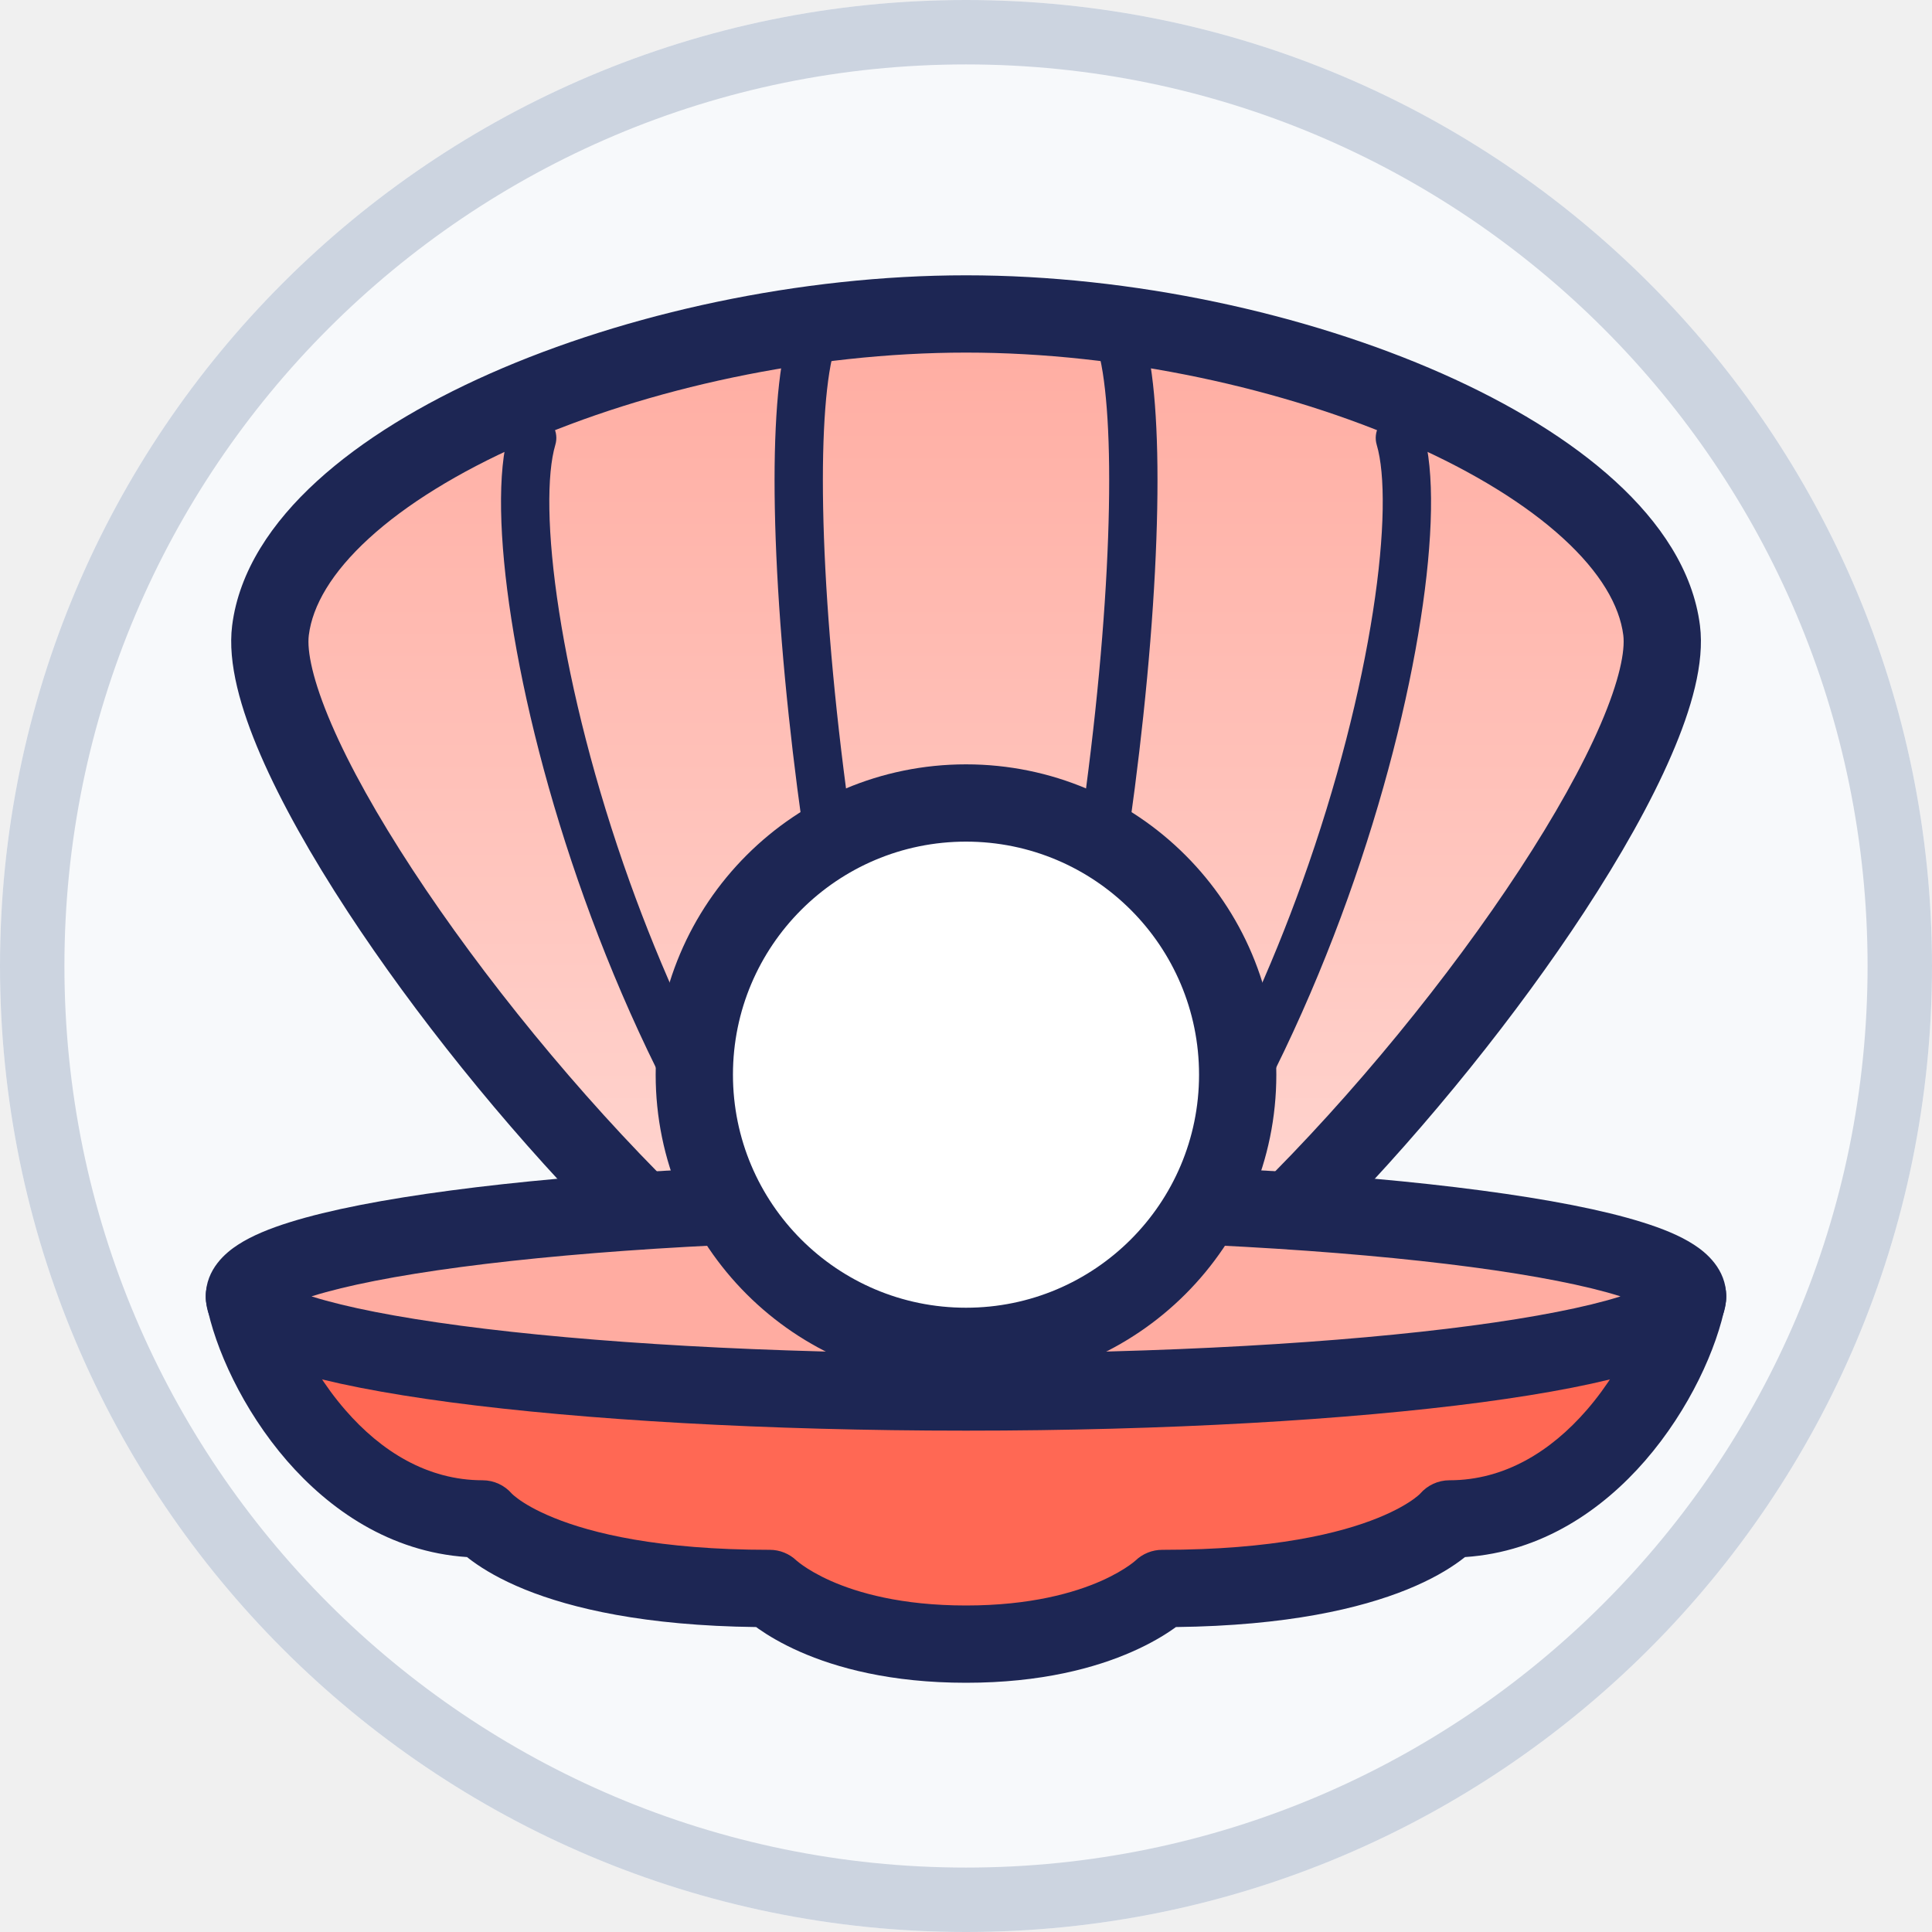
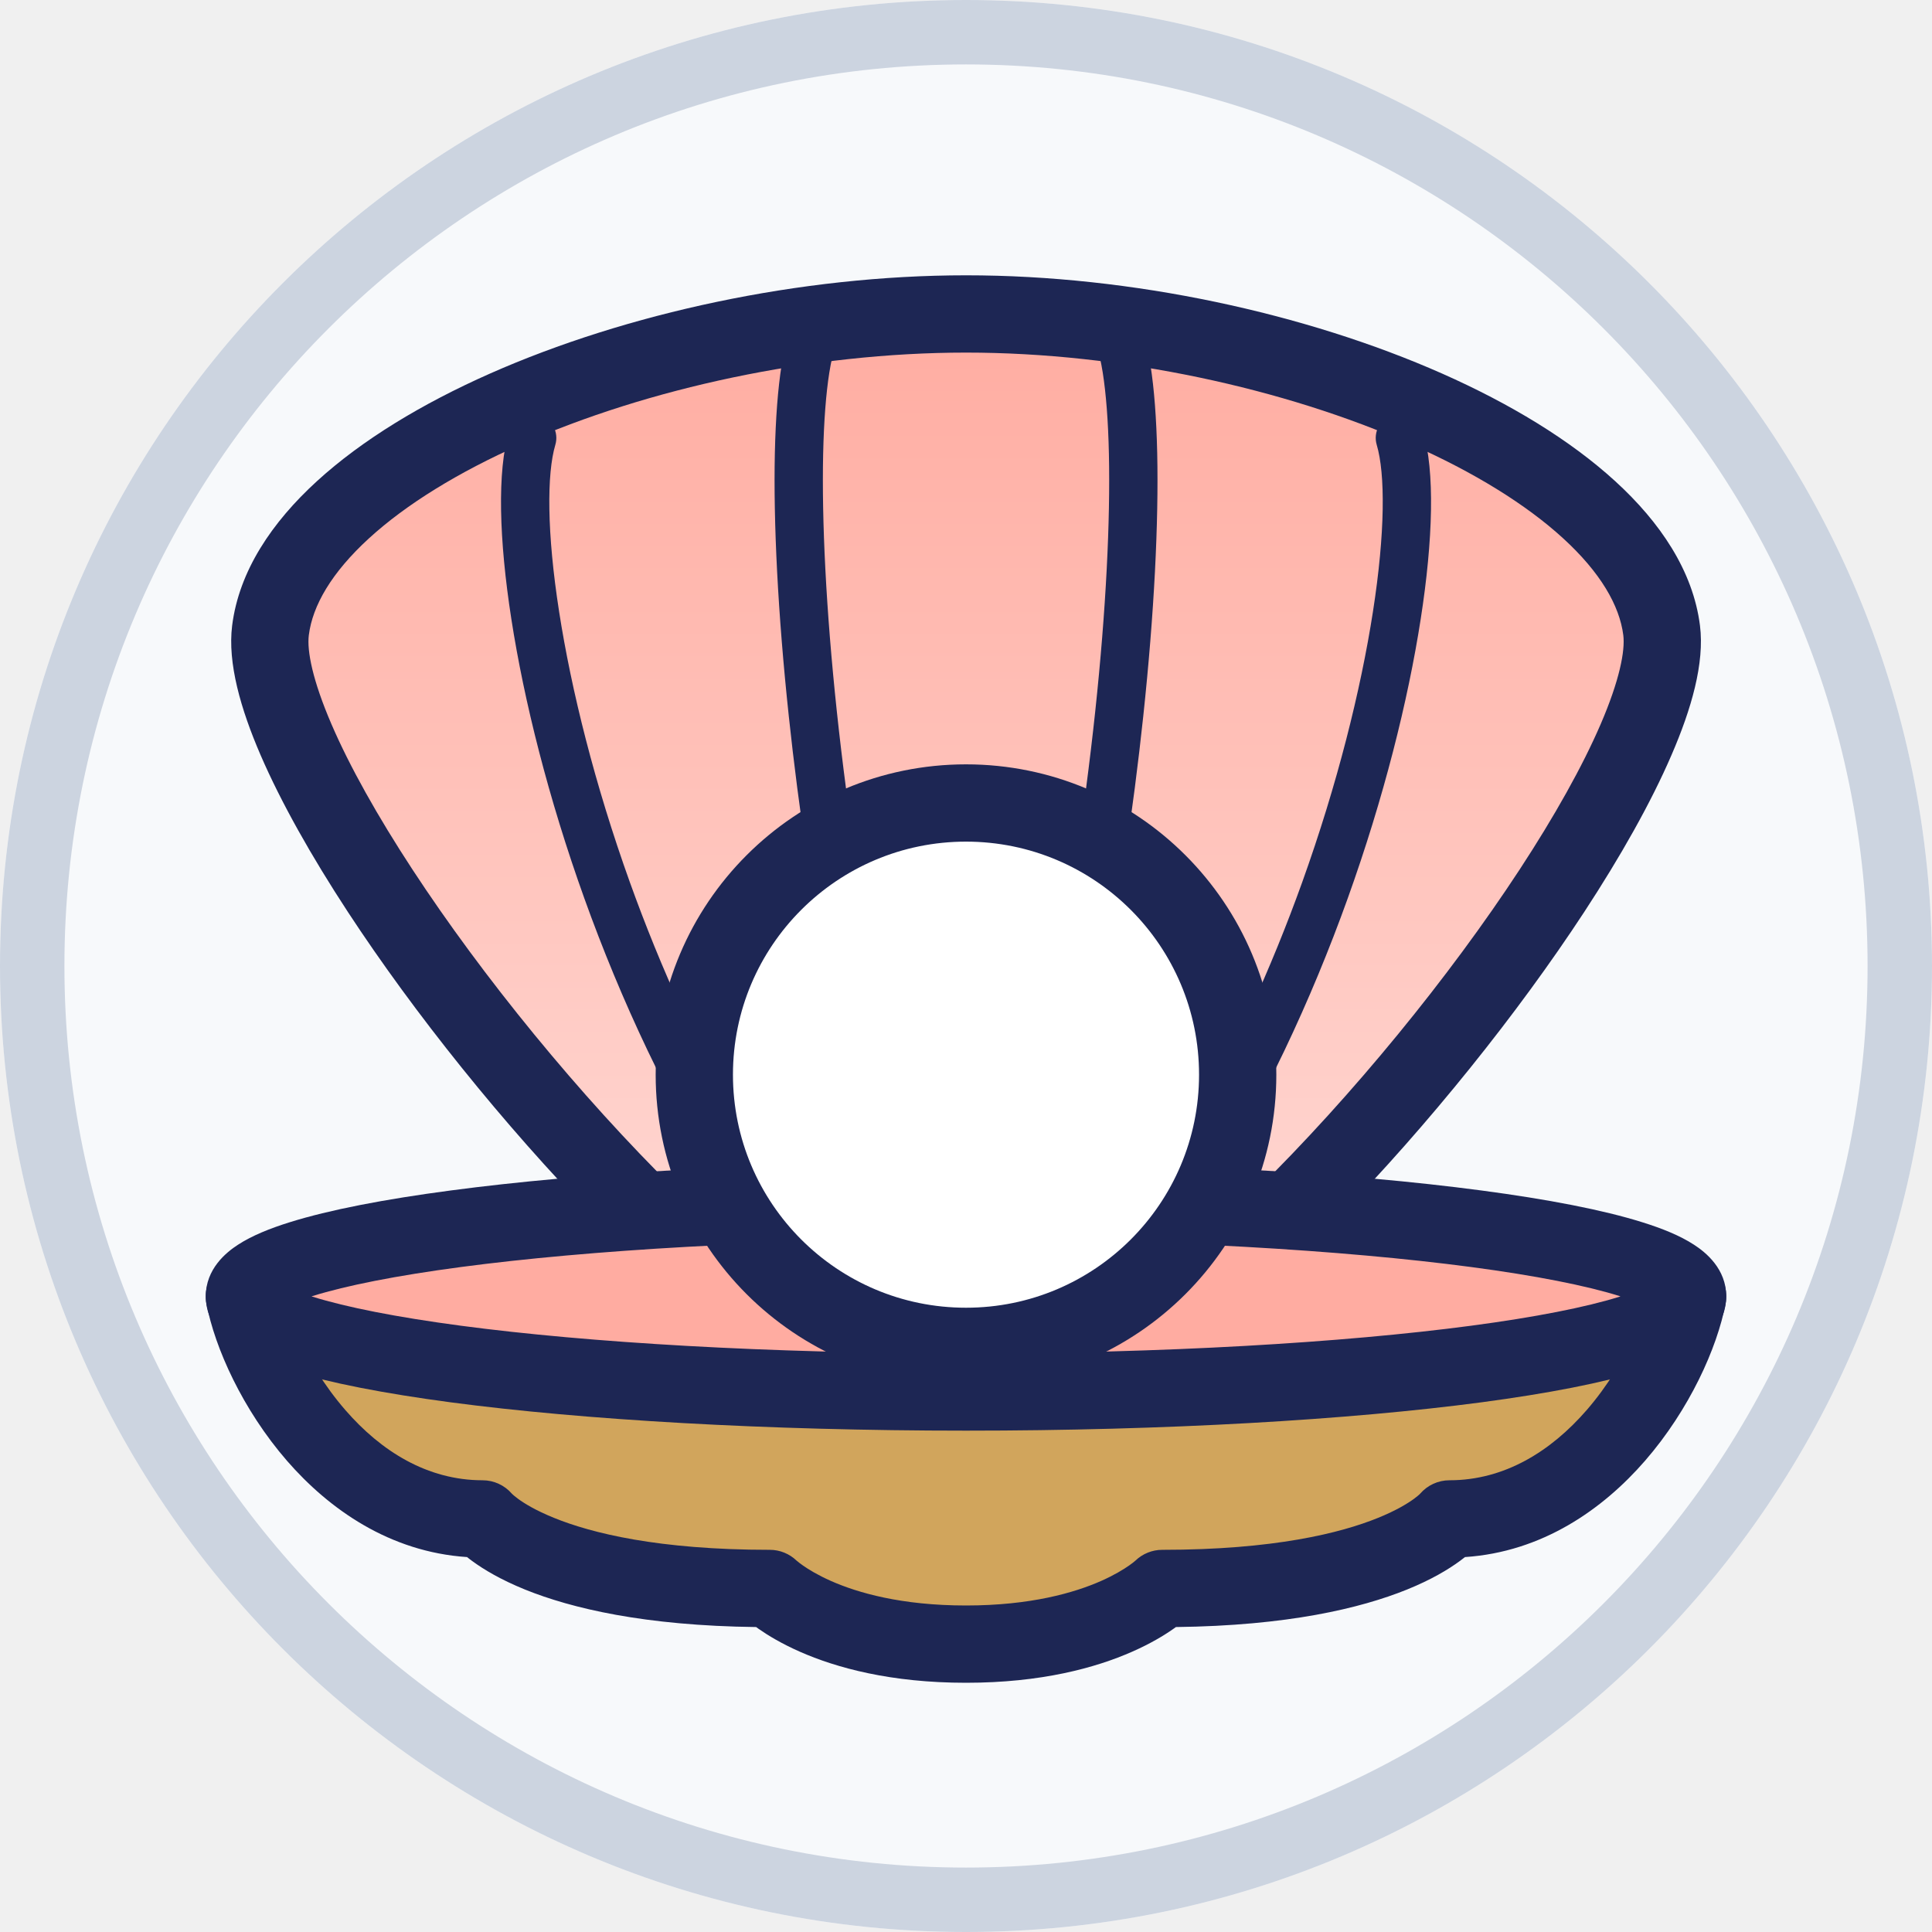
<svg xmlns="http://www.w3.org/2000/svg" width="32" height="32" viewBox="0 0 32 32" fill="none">
  <path d="M32 16C32 24.837 24.837 32 16 32C7.163 32 0 24.837 0 16C0 7.163 7.163 0 16 0C24.837 0 32 7.163 32 16Z" fill="#F7F9FB" />
  <path fill-rule="evenodd" clip-rule="evenodd" d="M16 30.933C24.247 30.933 30.933 24.247 30.933 16C30.933 7.753 24.247 1.067 16 1.067C7.753 1.067 1.067 7.753 1.067 16C1.067 24.247 7.753 30.933 16 30.933ZM16 32C24.837 32 32 24.837 32 16C32 7.163 24.837 0 16 0C7.163 0 0 7.163 0 16C0 24.837 7.163 32 16 32Z" fill="#CCD4E0" />
  <path fill-rule="evenodd" clip-rule="evenodd" d="M16.001 5.2C10.679 5.2 4.831 7.646 4.48 10.442C4.259 12.205 7.456 16.932 10.758 20.184C9.581 21.271 9.069 22.607 9.012 23.488H15.975C15.984 23.488 15.992 23.488 16.001 23.488C16.01 23.488 16.018 23.488 16.027 23.488H22.99C22.933 22.607 22.421 21.271 21.245 20.184C24.546 16.932 27.744 12.205 27.522 10.442C27.171 7.646 21.323 5.2 16.001 5.2Z" fill="url(#paint0_linear_294_5496)" />
  <path fill-rule="evenodd" clip-rule="evenodd" d="M6.112 8.916C5.492 9.483 5.176 10.031 5.115 10.521C5.082 10.781 5.178 11.271 5.491 11.997C5.791 12.694 6.253 13.518 6.833 14.404C7.992 16.174 9.588 18.134 11.206 19.728C11.331 19.851 11.4 20.019 11.397 20.194C11.394 20.369 11.32 20.535 11.191 20.654C10.423 21.364 9.983 22.181 9.782 22.848H15.975L15.983 22.848C15.989 22.848 15.995 22.848 16.001 22.848C16.007 22.848 16.012 22.848 16.018 22.848L16.027 22.848H22.22C22.018 22.181 21.579 21.364 20.81 20.654C20.682 20.535 20.607 20.369 20.605 20.194C20.602 20.019 20.671 19.851 20.795 19.728C22.414 18.134 24.01 16.174 25.169 14.404C25.749 13.518 26.21 12.694 26.511 11.997C26.824 11.271 26.919 10.781 26.887 10.521C26.825 10.031 26.51 9.483 25.89 8.916C25.276 8.354 24.411 7.82 23.366 7.358C21.278 6.434 18.574 5.84 16.001 5.84C13.428 5.84 10.723 6.434 8.635 7.358C7.591 7.82 6.726 8.354 6.112 8.916ZM8.117 6.187C10.371 5.19 13.252 4.56 16.001 4.56C18.75 4.56 21.631 5.19 23.885 6.187C25.012 6.686 26.007 7.288 26.754 7.971C27.496 8.649 28.043 9.455 28.157 10.362C28.235 10.984 28.014 11.746 27.686 12.504C27.347 13.291 26.844 14.182 26.24 15.105C25.138 16.787 23.668 18.621 22.143 20.188C23.114 21.283 23.569 22.53 23.628 23.446C23.64 23.623 23.578 23.796 23.457 23.925C23.336 24.055 23.167 24.128 22.99 24.128H16.031C16.025 24.128 16.019 24.128 16.013 24.128C16.009 24.128 16.005 24.128 16.001 24.128C15.991 24.128 15.981 24.128 15.971 24.128H9.012C8.835 24.128 8.666 24.055 8.545 23.925C8.424 23.796 8.362 23.623 8.373 23.446C8.433 22.53 8.888 21.283 9.859 20.188C8.334 18.621 6.864 16.787 5.762 15.105C5.158 14.182 4.655 13.291 4.315 12.504C3.988 11.746 3.767 10.984 3.845 10.362C3.959 9.455 4.506 8.649 5.248 7.971C5.995 7.288 6.99 6.686 8.117 6.187Z" fill="#1D2654" />
  <path fill-rule="evenodd" clip-rule="evenodd" d="M13.816 5.021C13.638 4.891 13.388 4.93 13.257 5.108C13.095 5.33 13.005 5.676 12.946 6.046C12.884 6.437 12.847 6.93 12.834 7.502C12.809 8.648 12.882 10.148 13.065 11.863C13.392 14.932 14.075 18.717 15.203 22.442C13.036 20.402 11.449 17.441 10.433 14.614C9.85 12.99 9.462 11.426 9.261 10.133C9.056 8.819 9.056 7.846 9.198 7.368C9.261 7.156 9.14 6.933 8.928 6.87C8.716 6.808 8.493 6.928 8.431 7.14C8.234 7.804 8.264 8.932 8.47 10.256C8.679 11.603 9.081 13.216 9.68 14.884C10.874 18.208 12.875 21.818 15.762 23.954C15.903 24.058 16.094 24.058 16.235 23.956C16.377 23.853 16.435 23.671 16.38 23.506C15.022 19.431 14.221 15.163 13.86 11.778C13.68 10.086 13.61 8.622 13.634 7.519C13.646 6.967 13.682 6.514 13.736 6.172C13.794 5.808 13.864 5.633 13.903 5.58C14.033 5.402 13.995 5.152 13.816 5.021Z" fill="#1D2654" />
  <path fill-rule="evenodd" clip-rule="evenodd" d="M18.185 5.021C18.363 4.891 18.613 4.93 18.744 5.108C18.906 5.33 18.996 5.676 19.055 6.046C19.117 6.437 19.154 6.93 19.167 7.502C19.192 8.648 19.119 10.148 18.936 11.863C18.609 14.932 17.926 18.717 16.798 22.442C18.965 20.402 20.552 17.441 21.568 14.614C22.151 12.99 22.539 11.426 22.74 10.133C22.945 8.819 22.945 7.846 22.803 7.368C22.74 7.156 22.861 6.933 23.073 6.87C23.285 6.808 23.508 6.928 23.57 7.14C23.767 7.804 23.737 8.932 23.531 10.256C23.322 11.603 22.92 13.216 22.321 14.884C21.127 18.208 19.126 21.818 16.238 23.954C16.098 24.058 15.907 24.058 15.766 23.956C15.624 23.853 15.566 23.671 15.621 23.506C16.979 19.431 17.78 15.163 18.141 11.778C18.321 10.086 18.391 8.622 18.367 7.519C18.355 6.967 18.319 6.514 18.265 6.172C18.207 5.808 18.137 5.633 18.098 5.58C17.968 5.402 18.006 5.152 18.185 5.021Z" fill="#1D2654" />
-   <path d="M7.994 25.159C5.673 25.159 4.28 22.701 4.048 21.472H27.952C27.72 22.701 26.328 25.159 24.007 25.159C24.007 25.159 23.079 26.311 19.249 26.311C19.249 26.311 18.321 27.232 16 27.232C13.68 27.232 12.751 26.311 12.751 26.311C8.922 26.311 7.994 25.159 7.994 25.159Z" fill="#FF6854" />
+   <path d="M7.994 25.159C5.673 25.159 4.28 22.701 4.048 21.472H27.952C27.72 22.701 26.328 25.159 24.007 25.159C24.007 25.159 23.079 26.311 19.249 26.311C19.249 26.311 18.321 27.232 16 27.232C13.68 27.232 12.751 26.311 12.751 26.311C8.922 26.311 7.994 25.159 7.994 25.159Z" fill="#d1a55c" />
  <path fill-rule="evenodd" clip-rule="evenodd" d="M3.555 21.064C3.677 20.917 3.858 20.832 4.048 20.832H27.952C28.143 20.832 28.323 20.917 28.445 21.064C28.567 21.21 28.616 21.404 28.581 21.591C28.443 22.324 27.983 23.348 27.246 24.196C26.549 24.998 25.546 25.705 24.265 25.79C24.239 25.811 24.211 25.832 24.181 25.854C23.989 25.995 23.707 26.165 23.304 26.328C22.532 26.64 21.325 26.927 19.477 26.949C19.463 26.959 19.45 26.968 19.435 26.979C19.28 27.088 19.055 27.224 18.753 27.357C18.148 27.624 17.248 27.872 16 27.872C14.752 27.872 13.852 27.624 13.247 27.357C12.946 27.224 12.721 27.088 12.565 26.979C12.551 26.968 12.537 26.959 12.524 26.949C10.675 26.927 9.468 26.64 8.696 26.328C8.294 26.165 8.011 25.995 7.819 25.854C7.789 25.832 7.761 25.811 7.736 25.79C6.454 25.705 5.452 24.998 4.754 24.196C4.018 23.348 3.558 22.324 3.419 21.591C3.384 21.404 3.434 21.21 3.555 21.064ZM8.478 24.74C8.479 24.742 8.481 24.744 8.484 24.746C8.497 24.758 8.526 24.785 8.578 24.823C8.679 24.898 8.868 25.016 9.177 25.141C9.795 25.392 10.899 25.67 12.751 25.67C12.917 25.67 13.076 25.735 13.195 25.85C13.197 25.851 13.201 25.855 13.208 25.86C13.224 25.874 13.254 25.898 13.3 25.93C13.391 25.994 13.543 26.088 13.764 26.186C14.203 26.38 14.927 26.592 16 26.592C17.073 26.592 17.797 26.38 18.237 26.186C18.457 26.088 18.61 25.994 18.701 25.93C18.746 25.898 18.777 25.874 18.793 25.86C18.797 25.856 18.801 25.853 18.803 25.851C18.804 25.851 18.805 25.85 18.805 25.85C18.924 25.735 19.084 25.67 19.249 25.67C21.101 25.67 22.206 25.392 22.824 25.141C23.132 25.016 23.321 24.898 23.423 24.823C23.474 24.785 23.504 24.758 23.517 24.746C23.519 24.744 23.521 24.742 23.522 24.74C23.644 24.6 23.82 24.518 24.007 24.518C24.922 24.518 25.688 24.037 26.28 23.356C26.627 22.956 26.892 22.512 27.071 22.112H4.929C5.108 22.512 5.373 22.956 5.721 23.356C6.312 24.037 7.078 24.518 7.994 24.518C8.18 24.518 8.357 24.6 8.478 24.74Z" fill="#1D2654" />
  <path d="M27.952 21.472C27.952 22.347 22.601 23.056 16 23.056C9.399 23.056 4.048 22.347 4.048 21.472C4.048 20.597 9.399 19.888 16 19.888C22.601 19.888 27.952 20.597 27.952 21.472Z" fill="#FFACA1" />
  <path fill-rule="evenodd" clip-rule="evenodd" d="M4.595 21.723C4.595 21.723 4.598 21.719 4.606 21.713C4.6 21.72 4.596 21.723 4.595 21.723ZM5.16 21.472C5.166 21.47 5.173 21.468 5.179 21.466C5.732 21.293 6.565 21.128 7.633 20.986C9.76 20.704 12.719 20.528 16 20.528C19.282 20.528 22.24 20.704 24.367 20.986C25.436 21.128 26.269 21.293 26.822 21.466C26.828 21.468 26.834 21.47 26.84 21.472C26.834 21.474 26.828 21.476 26.822 21.478C26.269 21.651 25.436 21.816 24.367 21.958C22.24 22.24 19.282 22.416 16 22.416C12.719 22.416 9.76 22.24 7.633 21.958C6.565 21.816 5.732 21.651 5.179 21.478C5.173 21.476 5.166 21.474 5.16 21.472ZM27.405 21.723C27.405 21.723 27.4 21.72 27.394 21.713C27.402 21.719 27.406 21.723 27.405 21.723ZM27.394 21.231C27.401 21.225 27.405 21.221 27.405 21.221C27.406 21.221 27.402 21.225 27.394 21.231ZM4.606 21.231C4.598 21.225 4.595 21.221 4.595 21.221C4.596 21.221 4.6 21.225 4.606 21.231ZM7.465 19.718C9.663 19.426 12.681 19.248 16 19.248C19.32 19.248 22.337 19.426 24.536 19.718C25.63 19.863 26.548 20.039 27.204 20.245C27.528 20.346 27.827 20.466 28.057 20.616C28.254 20.743 28.592 21.017 28.592 21.472C28.592 21.927 28.254 22.201 28.057 22.328C27.827 22.478 27.528 22.598 27.204 22.699C26.548 22.905 25.63 23.081 24.536 23.227C22.337 23.518 19.32 23.696 16 23.696C12.681 23.696 9.663 23.518 7.465 23.227C6.37 23.081 5.453 22.905 4.796 22.699C4.472 22.598 4.174 22.478 3.943 22.328C3.746 22.201 3.408 21.927 3.408 21.472C3.408 21.017 3.746 20.743 3.943 20.616C4.174 20.466 4.472 20.346 4.796 20.245C5.453 20.039 6.37 19.863 7.465 19.718Z" fill="#1D2654" />
  <path d="M20.5 17.8C20.5 20.285 18.485 22.3 16 22.3C13.515 22.3 11.5 20.285 11.5 17.8C11.5 15.315 13.515 13.3 16 13.3C18.485 13.3 20.5 15.315 20.5 17.8Z" fill="white" />
  <path fill-rule="evenodd" clip-rule="evenodd" d="M16 13.94C13.868 13.94 12.14 15.668 12.14 17.8C12.14 19.932 13.868 21.66 16 21.66C18.132 21.66 19.86 19.932 19.86 17.8C19.86 15.668 18.132 13.94 16 13.94ZM10.86 17.8C10.86 14.961 13.162 12.66 16 12.66C18.839 12.66 21.14 14.961 21.14 17.8C21.14 20.639 18.839 22.94 16 22.94C13.162 22.94 10.86 20.639 10.86 17.8Z" fill="#1D2654" />
  <defs>
    <linearGradient id="paint0_linear_294_5496" x1="16.001" y1="5.2" x2="16.001" y2="23.488" gradientUnits="userSpaceOnUse">
      <stop stop-color="#FFACA1" />
      <stop offset="1" stop-color="#FFDEDA" />
    </linearGradient>
  </defs>
</svg>
